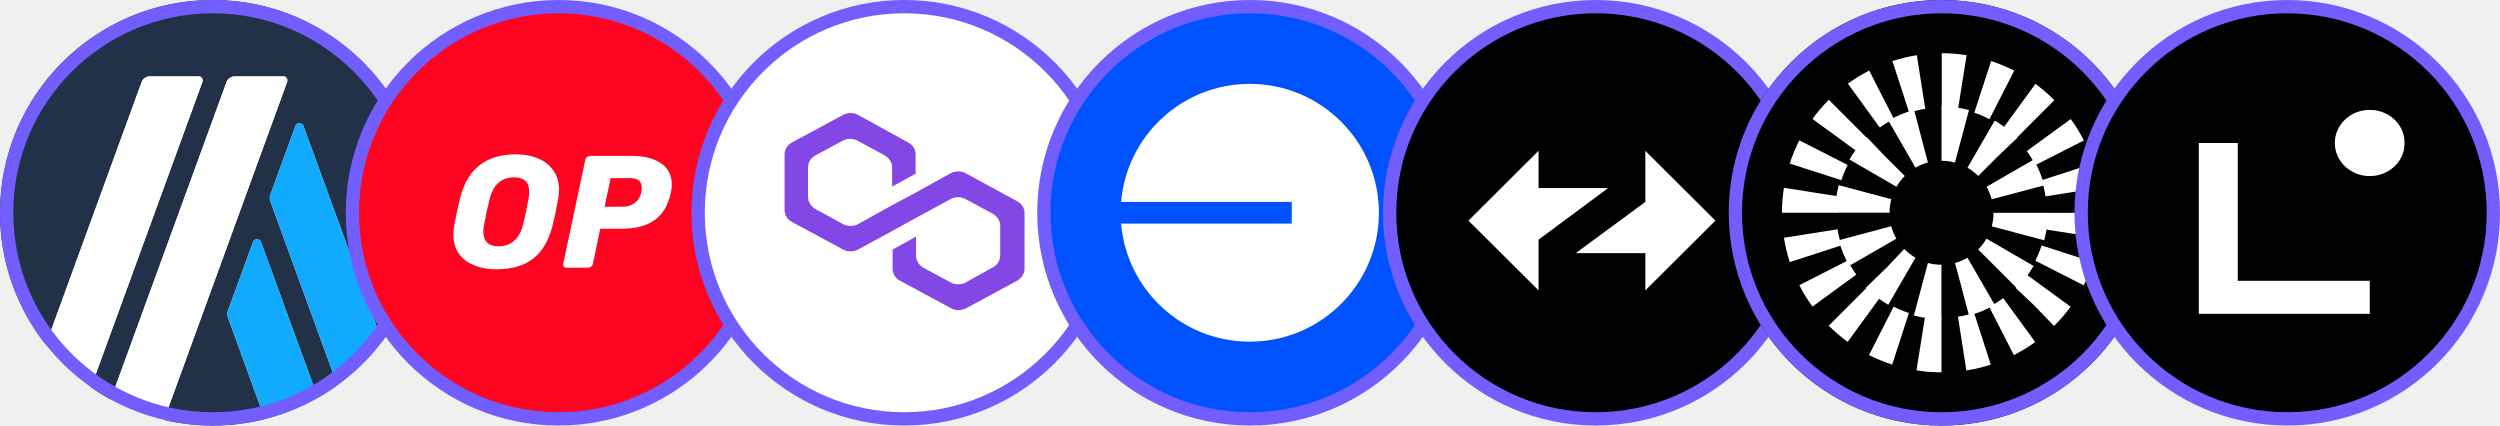
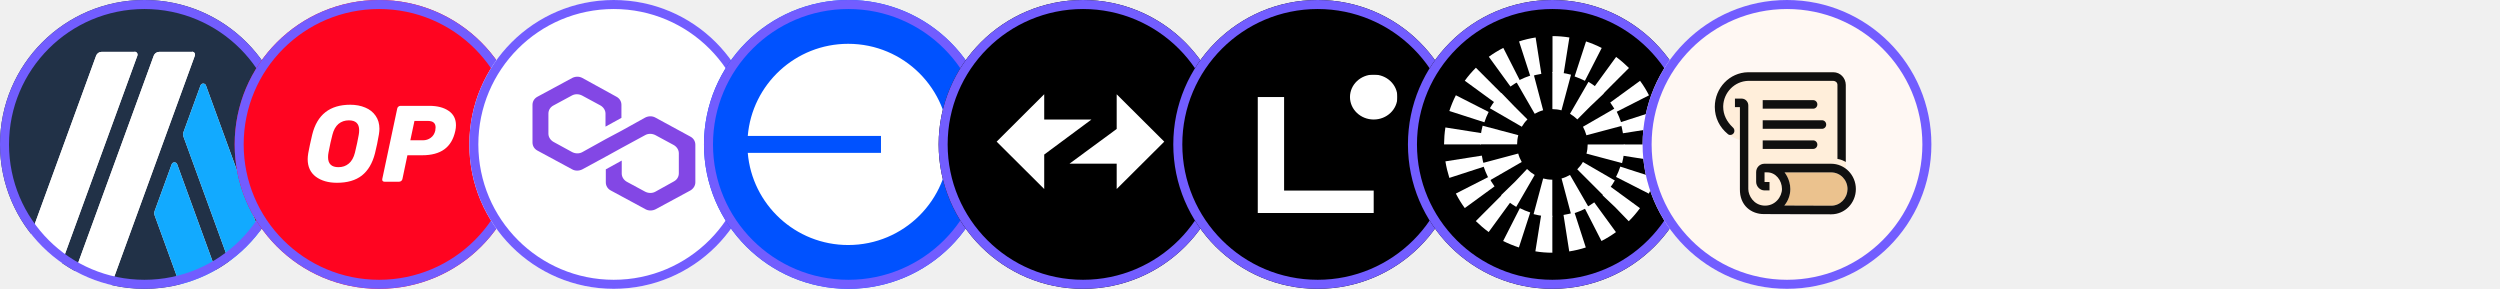
- <svg xmlns="http://www.w3.org/2000/svg" width="188" height="32" fill="none">
-   <g clip-path="url(#a)">
-     <path fill="#213147" d="M22.825 9.486V9.47a.326.326 0 0 0-.61 0l-1.894 5.195a.747.747 0 0 0 0 .454l5.051 13.85c-.471.341-.962.658-1.47.947l-4.27-11.714a.326.326 0 0 0-.61 0l-1.893 5.195a.749.749 0 0 0 0 .454l2.792 7.665a16.03 16.03 0 0 1-3.92.484c-1.265 0-2.494-.146-3.673-.424l9.26-25.407a.322.322 0 0 0-.297-.438v.015h-3.646a.661.661 0 0 0-.61.423L8.323 30.042a15.937 15.937 0 0 1-1.48-.92L15.22 6.169a.322.322 0 0 0-.297-.438l-.016.015H11.26a.661.661 0 0 0-.61.423L3.446 25.92A15.93 15.93 0 0 1 0 16C0 7.163 7.163 0 16 0s16 7.163 16 16c0 3.64-1.215 6.995-3.262 9.684L22.825 9.486Z" />
-     <path fill="#12AAFF" d="M23.902 29.916a15.897 15.897 0 0 1-3.98 1.6l-2.793-7.666a.747.747 0 0 1 0-.453l1.893-5.195c.11-.282.501-.282.61 0l4.27 11.713ZM28.738 25.684a16.094 16.094 0 0 1-3.366 3.286l-5.05-13.85a.749.749 0 0 1 0-.454l1.893-5.195c.109-.282.5-.282.61 0v.016l5.913 16.197Z" />
-     <path fill="#fff" d="M15.22 6.169 6.843 29.122a16.086 16.086 0 0 1-3.397-3.202L10.651 6.17a.661.661 0 0 1 .61-.423h3.646l.016-.016c.219 0 .375.22.297.439ZM21.589 6.169l-9.261 25.407a15.88 15.88 0 0 1-4.005-1.535L17.035 6.17a.661.661 0 0 1 .61-.423h3.646V5.73c.22 0 .376.22.298.439Z" />
-     <circle cx="16" cy="16" r="15.5" stroke="#725DFF" />
+ <svg xmlns="http://www.w3.org/2000/svg" width="277" height="32" viewBox="0 0 277 32" fill="none">
+   <g clip-path="url(#clip0_22510_29581)">
+     <path d="M22.825 9.486V9.47C22.715 9.189 22.324 9.189 22.215 9.47L20.321 14.665C20.274 14.806 20.274 14.963 20.321 15.119L25.372 28.969C24.901 29.31 24.41 29.627 23.902 29.916L19.633 18.202C19.523 17.92 19.132 17.92 19.022 18.202L17.129 23.397C17.082 23.538 17.082 23.694 17.129 23.851L19.921 31.516C18.666 31.832 17.353 32 16 32C14.736 32 13.507 31.854 12.328 31.576L21.589 6.169C21.667 5.95 21.51 5.731 21.291 5.731V5.746H17.645C17.379 5.746 17.129 5.918 17.035 6.169L8.323 30.041C7.812 29.762 7.318 29.454 6.843 29.122L15.22 6.169C15.298 5.95 15.142 5.731 14.923 5.731L14.907 5.746H11.261C10.995 5.746 10.745 5.918 10.651 6.169L3.446 25.92C1.288 23.194 0 19.747 0 16C0 7.163 7.163 0 16 0C24.837 0 32 7.163 32 16C32 19.64 30.785 22.995 28.738 25.684L22.825 9.486Z" fill="#213147" />
+     <path d="M23.902 29.916C22.668 30.618 21.332 31.16 19.921 31.516L17.129 23.85C17.082 23.694 17.082 23.537 17.129 23.397L19.022 18.201C19.132 17.92 19.523 17.92 19.633 18.201L23.902 29.916Z" fill="#12AAFF" />
+     <path d="M28.738 25.684C27.784 26.937 26.649 28.046 25.372 28.97L20.321 15.12C20.274 14.963 20.274 14.807 20.321 14.666L22.215 9.471C22.324 9.189 22.715 9.189 22.825 9.471V9.487L28.738 25.684Z" fill="#12AAFF" />
+     <path d="M15.22 6.169L6.843 29.122C5.56 28.225 4.415 27.145 3.446 25.92L10.651 6.169C10.745 5.918 10.995 5.746 11.261 5.746H14.907L14.923 5.73C15.142 5.73 15.298 5.95 15.22 6.169Z" fill="white" />
+     <path d="M21.588 6.169L12.328 31.576C10.911 31.244 9.567 30.723 8.323 30.041L17.035 6.169C17.129 5.918 17.379 5.746 17.645 5.746H21.291V5.73C21.51 5.73 21.667 5.95 21.588 6.169Z" fill="white" />
  </g>
-   <path fill="#FF0420" stroke="#725DFF" d="M57.5 16c0 8.56-6.94 15.5-15.5 15.5-8.56 0-15.5-6.94-15.5-15.5C26.5 7.44 33.44.5 42 .5 50.56.5 57.5 7.44 57.5 16Z" />
-   <path fill="#fff" d="M37.334 20.252c-.953 0-1.733-.224-2.342-.673-.6-.456-.9-1.105-.9-1.945 0-.176.02-.392.06-.649a39.95 39.95 0 0 1 .444-2.077c.544-2.202 1.95-3.303 4.215-3.303.616 0 1.169.105 1.657.313.489.2.873.504 1.153.913.28.4.42.88.42 1.44 0 .169-.02.38-.06.637-.12.712-.264 1.405-.432 2.077-.28 1.097-.764 1.918-1.453 2.462-.689.537-1.61.805-2.762.805Zm.168-1.73c.448 0 .829-.131 1.14-.396.321-.264.55-.668.685-1.213.184-.752.325-1.409.42-1.97.033-.167.049-.34.049-.515 0-.729-.38-1.093-1.141-1.093-.449 0-.833.132-1.153.396-.312.264-.536.669-.672 1.213a26.083 26.083 0 0 0-.433 1.97c-.032.16-.048.328-.048.504 0 .736.385 1.105 1.153 1.105ZM42.595 20.133a.254.254 0 0 1-.204-.084.287.287 0 0 1-.036-.216l1.657-7.806a.344.344 0 0 1 .132-.216.366.366 0 0 1 .228-.084h3.194c.89 0 1.601.184 2.138.552.544.368.816.9.816 1.597 0 .2-.024.409-.072.625-.2.92-.604 1.6-1.212 2.041-.6.44-1.425.66-2.474.66H45.14l-.553 2.63a.344.344 0 0 1-.132.217.367.367 0 0 1-.228.084h-1.633Zm4.25-4.588c.337 0 .63-.092.877-.276.257-.184.425-.448.505-.792.024-.136.036-.257.036-.36 0-.233-.068-.409-.204-.529-.136-.128-.368-.192-.697-.192h-1.44l-.457 2.15h1.38Z" />
-   <rect width="31" height="31" x="52.5" y=".5" fill="#fff" stroke="#725DFF" rx="15.5" />
-   <path fill="#8347E5" d="M72.617 13.028c-.333-.188-.766-.188-1.132 0l-2.597 1.442-1.764.94-2.597 1.442c-.333.188-.766.188-1.132 0l-2.065-1.129c-.332-.188-.566-.532-.566-.909V12.59c0-.377.2-.721.566-.91l2.031-1.096c.333-.188.766-.188 1.132 0l2.031 1.097c.333.188.566.533.566.909v1.441l1.765-.971v-1.442c0-.376-.2-.72-.566-.909l-3.762-2.068c-.333-.188-.766-.188-1.132 0l-3.829 2.068a1.008 1.008 0 0 0-.566.91v4.167c0 .376.2.72.566.909l3.829 2.068c.333.188.765.188 1.132 0l2.597-1.41 1.764-.972 2.597-1.41c.333-.188.766-.188 1.132 0l2.03 1.097c.334.188.567.533.567.909v2.225c0 .376-.2.72-.566.909l-2.031 1.128c-.333.188-.766.188-1.132 0l-2.03-1.097c-.334-.188-.567-.533-.567-.909v-1.441l-1.764.971v1.442c0 .376.2.72.566.908l3.828 2.069c.333.188.766.188 1.132 0l3.829-2.069c.333-.188.566-.532.566-.908v-4.168c0-.376-.2-.721-.566-.91l-3.862-2.099Z" />
-   <circle cx="94" cy="16" r="15.5" fill="#0052FF" stroke="#725DFF" />
-   <g clip-path="url(#b)">
-     <path fill="#fff" d="M93.983 25.693c5.363 0 9.71-4.34 9.71-9.693 0-5.354-4.347-9.693-9.71-9.693-5.088 0-9.261 3.906-9.676 8.878H97.14v1.63H84.307c.415 4.971 4.588 8.878 9.676 8.878Z" />
+   <rect x="0.5" y="0.5" width="31" height="31" rx="15.5" stroke="#725DFF" />
+   <g clip-path="url(#clip1_22510_29581)">
+     <path d="M42 32C50.837 32 58 24.837 58 16C58 7.163 50.837 0 42 0C33.163 0 26 7.163 26 16C26 24.837 33.163 32 42 32Z" fill="#FF0420" />
+     <path d="M37.334 20.252C36.381 20.252 35.6 20.028 34.992 19.579C34.392 19.123 34.091 18.474 34.091 17.634C34.091 17.458 34.111 17.242 34.151 16.985C34.255 16.409 34.404 15.716 34.596 14.908C35.14 12.706 36.545 11.605 38.811 11.605C39.427 11.605 39.98 11.71 40.468 11.918C40.956 12.118 41.341 12.422 41.621 12.831C41.901 13.231 42.041 13.711 42.041 14.271C42.041 14.44 42.021 14.652 41.981 14.908C41.861 15.62 41.717 16.313 41.549 16.985C41.269 18.082 40.784 18.903 40.096 19.447C39.407 19.984 38.486 20.252 37.334 20.252ZM37.502 18.523C37.95 18.523 38.33 18.39 38.643 18.126C38.963 17.862 39.191 17.458 39.327 16.913C39.511 16.161 39.651 15.504 39.747 14.944C39.779 14.776 39.795 14.604 39.795 14.428C39.795 13.699 39.415 13.335 38.655 13.335C38.206 13.335 37.822 13.467 37.502 13.731C37.19 13.995 36.965 14.4 36.829 14.944C36.685 15.48 36.541 16.137 36.397 16.913C36.365 17.073 36.349 17.242 36.349 17.418C36.349 18.154 36.733 18.523 37.502 18.523Z" fill="white" />
+     <path d="M42.596 20.133C42.507 20.133 42.439 20.105 42.391 20.049C42.351 19.985 42.339 19.913 42.355 19.833L44.013 12.027C44.029 11.939 44.072 11.867 44.145 11.811C44.217 11.755 44.293 11.727 44.373 11.727H47.567C48.456 11.727 49.168 11.911 49.705 12.279C50.249 12.647 50.521 13.18 50.521 13.876C50.521 14.076 50.497 14.284 50.449 14.501C50.249 15.421 49.845 16.102 49.236 16.542C48.636 16.982 47.811 17.203 46.763 17.203H45.141L44.589 19.833C44.573 19.921 44.529 19.993 44.457 20.049C44.385 20.105 44.309 20.133 44.229 20.133H42.596ZM46.847 15.545C47.183 15.545 47.475 15.453 47.723 15.269C47.979 15.085 48.148 14.821 48.228 14.477C48.252 14.341 48.264 14.22 48.264 14.116C48.264 13.884 48.196 13.708 48.059 13.588C47.923 13.46 47.691 13.396 47.363 13.396H45.922L45.465 15.545H46.847Z" fill="white" />
  </g>
-   <circle cx="120" cy="16" r="15.5" fill="#000" stroke="#725DFF" />
-   <path fill="#fff" fill-rule="evenodd" d="m129 16.591-5.271-5.247v3.84l-5.231 3.85h5.231v2.805L129 16.59ZM110.428 16.591l5.272 5.248v-3.817l5.231-3.88H115.7v-2.806l-5.272 5.255Z" clip-rule="evenodd" />
-   <g clip-path="url(#c)">
-     <path fill="#000" d="M162 0h-32v32h32V0Z" />
-     <path fill="#fff" d="M146 28v-4.086a8.24 8.24 0 0 1-1.238-.099l-.642 4.033c.624.107 1.256.152 1.88.152Zm1.871-.143a11.68 11.68 0 0 0 1.835-.438l-1.256-3.89a7.97 7.97 0 0 1-1.212.286l.633 4.042Zm-5.577-.438 1.256-3.881a7.966 7.966 0 0 1-1.149-.474l-1.853 3.64c.561.277 1.149.518 1.746.715Zm9.149-.716a12.268 12.268 0 0 0 1.604-.983l-2.406-3.3a6.692 6.692 0 0 1-1.06.644l1.862 3.64Zm-12.499-.992 2.406-3.3a8.017 8.017 0 0 1-.945-.804l-2.886 2.888c.445.438.926.85 1.425 1.216Zm15.519-1.198.027-.027c.445-.438.855-.921 1.22-1.422l-3.296-2.405c-.24.33-.516.652-.802.939l-.044.044 1.39 1.315 1.505 1.556Zm-18.165-1.458 3.297-2.405a7.925 7.925 0 0 1-.651-1.055l-3.634 1.85c.285.564.614 1.1.988 1.61Zm20.392-1.6a11.97 11.97 0 0 0 .722-1.744l-3.884-1.252a7.574 7.574 0 0 1-.472 1.145l3.634 1.85Zm-22.102-1.744 3.884-1.26a7.853 7.853 0 0 1-.285-1.208l-4.036.635c.098.617.25 1.234.437 1.833Zm23.261-1.824a12.04 12.04 0 0 0 .151-1.878h-4.08c0 .411-.036.831-.098 1.243l4.027.635ZM138.089 16c0-.411.036-.832.098-1.243l-4.036-.635A13.245 13.245 0 0 0 134 16h4.089Zm15.733-1.234 4.035-.635a11.916 11.916 0 0 0-.436-1.833l-3.884 1.252c.124.402.222.805.285 1.216Zm-15.35-1.216c.125-.394.285-.778.472-1.145l-3.634-1.85a11.861 11.861 0 0 0-.722 1.743l3.884 1.252Zm14.593-1.136 3.643-1.85c-.285-.564-.614-1.1-.989-1.61l-3.305 2.405c.241.331.464.689.651 1.055Zm-13.47-1.064c.24-.33.516-.652.81-.948l.009-.009-2.886-2.888-.009.01c-.446.446-.855.92-1.221 1.43l3.297 2.405Zm12.017-.93.874-.885 2.004-2.003-.009-.009c-.445-.438-.918-.85-1.416-1.216l-2.406 3.3c.33.241.651.51.936.804l.017.01Zm-10.253-.831a7.42 7.42 0 0 1 1.06-.644l-1.853-3.64c-.562.287-1.096.618-1.604.984l2.397 3.3Zm8.249-.635 1.862-3.64a12.268 12.268 0 0 0-1.737-.724l-1.265 3.88c.383.135.766.296 1.14.484Zm-6.04-.483a7.958 7.958 0 0 1 1.212-.286l-.633-4.033a11.9 11.9 0 0 0-1.835.438l1.256 3.88Zm3.679-.286.642-4.033A11.92 11.92 0 0 0 146.018 4v4.086c.41 0 .828.036 1.229.099Z" />
-     <path fill="#fff" d="M145.996 24v-4.091a3.91 3.91 0 0 1-1.015-.134l-1.059 3.949a8.18 8.18 0 0 0 2.074.276Zm2.073-.276a7.645 7.645 0 0 0 1.933-.803l-2.047-3.538c-.291.17-.609.303-.936.392l1.05 3.949Zm-6.071-.803 2.047-3.538a4.21 4.21 0 0 1-.812-.624l-.035-.036-1.288 1.364-1.589 1.542.026.027c.495.49 1.051.918 1.651 1.265Zm9.655-1.265c.494-.5.926-1.052 1.27-1.658l-3.539-2.05a3.88 3.88 0 0 1-.626.81l2.895 2.898Zm-12.585-1.667 3.539-2.041a3.968 3.968 0 0 1-.389-.936l-3.944 1.052c.176.668.45 1.319.794 1.925Zm14.658-1.917a8.19 8.19 0 0 0 .274-2.067h-4.086c0 .338-.044.686-.132 1.016l3.944 1.051Zm-11.631-2.076c0-.34.044-.687.132-1.017l-3.953-1.051a8.19 8.19 0 0 0-.274 2.067h4.095Zm7.678-1.008 3.953-1.051a8.022 8.022 0 0 0-.794-1.935l-3.539 2.041c.159.304.292.616.38.945Zm-7.157-.944c.167-.286.37-.562.617-.803l.009-.009-1.465-1.461-1.403-1.454-.027.027a8.192 8.192 0 0 0-1.27 1.65l3.539 2.05Zm6.142-.803 1.447-1.453 1.483-1.408-.035-.036a8.223 8.223 0 0 0-1.651-1.274l-2.047 3.538c.291.17.556.375.803.615v.018Zm-4.713-.633c.291-.169.609-.303.936-.392l-1.042-3.949a7.654 7.654 0 0 0-1.932.803l2.038 3.538Zm2.965-.383 1.059-3.949A8.054 8.054 0 0 0 146.004 8v4.091c.336 0 .68.045 1.006.134Z" />
+   <rect x="26.5" y="0.5" width="31" height="31" rx="15.5" stroke="#725DFF" />
+   <g clip-path="url(#clip2_22510_29581)">
+     <rect x="52" width="32" height="32" rx="16" fill="white" />
+     <path d="M72.617 13.028C72.284 12.84 71.851 12.84 71.485 13.028L68.888 14.47L67.124 15.41L64.527 16.852C64.194 17.04 63.761 17.04 63.395 16.852L61.331 15.723C60.998 15.535 60.764 15.191 60.764 14.815V12.59C60.764 12.213 60.964 11.869 61.331 11.681L63.361 10.584C63.694 10.396 64.127 10.396 64.493 10.584L66.524 11.681C66.857 11.869 67.09 12.213 67.09 12.59V14.031L68.855 13.06V11.618C68.855 11.242 68.655 10.897 68.289 10.709L64.527 8.641C64.194 8.453 63.761 8.453 63.395 8.641L59.566 10.709C59.2 10.897 59 11.242 59 11.618V15.786C59 16.162 59.2 16.507 59.566 16.695L63.395 18.763C63.728 18.951 64.16 18.951 64.527 18.763L67.124 17.353L68.888 16.381L71.485 14.971C71.818 14.783 72.251 14.783 72.617 14.971L74.648 16.068C74.981 16.256 75.214 16.601 75.214 16.977V19.202C75.214 19.578 75.014 19.923 74.648 20.111L72.617 21.239C72.284 21.427 71.851 21.427 71.485 21.239L69.454 20.142C69.121 19.954 68.888 19.609 68.888 19.233V17.792L67.124 18.763V20.205C67.124 20.581 67.323 20.925 67.689 21.113L71.518 23.182C71.851 23.37 72.284 23.37 72.65 23.182L76.479 21.113C76.812 20.925 77.045 20.581 77.045 20.205V16.037C77.045 15.661 76.845 15.316 76.479 15.128L72.617 13.028Z" fill="#8347E5" />
  </g>
-   <rect width="31" height="31" x="130.5" y=".5" stroke="#725DFF" rx="15.5" />
-   <rect width="31" height="31" x="156.5" y=".5" fill="#000" rx="15.5" />
-   <rect width="31" height="31" x="156.5" y=".5" stroke="#725DFF" rx="15.5" />
-   <mask id="d" width="16" height="16" x="165" y="8" maskUnits="userSpaceOnUse" style="mask-type:luminance">
-     <path fill="#fff" d="M180.833 8.262h-15.5v15.344h15.5V8.262Z" />
-   </mask>
-   <g fill="#fff" mask="url(#d)">
-     <path d="M178.206 23.606h-12.873V10.752h2.946v10.363h9.927v2.491ZM178.206 13.242c1.451 0 2.627-1.115 2.627-2.49 0-1.376-1.176-2.49-2.627-2.49-1.451 0-2.627 1.114-2.627 2.49 0 1.375 1.176 2.49 2.627 2.49Z" />
+   <rect x="52.5" y="0.5" width="31" height="31" rx="15.5" stroke="#725DFF" />
+   <g clip-path="url(#clip3_22510_29581)">
+     <circle cx="94" cy="16" r="16" fill="#0052FF" />
+     <path d="M93.98 27.148C100.148 27.148 105.147 22.157 105.147 16C105.147 9.844 100.148 4.854 93.98 4.854C88.13 4.854 83.33 9.346 82.853 15.063H97.613V16.938H82.853C83.33 22.655 88.13 27.148 93.98 27.148Z" fill="white" />
  </g>
+   <rect x="78.5" y="0.5" width="31" height="31" rx="15.5" stroke="#725DFF" />
+   <g clip-path="url(#clip4_22510_29581)">
+     <circle cx="120" cy="16" r="16" fill="black" />
+     <path fill-rule="evenodd" clip-rule="evenodd" d="M129 15.695L123.729 10.447V14.288L118.497 18.137H123.729V20.942L129 15.695Z" fill="white" />
+     <path fill-rule="evenodd" clip-rule="evenodd" d="M110.428 15.695L115.699 20.942V17.125L120.931 13.245H115.699V10.44L110.428 15.695Z" fill="white" />
+   </g>
+   <rect x="104.5" y="0.5" width="31" height="31" rx="15.5" stroke="#725DFF" />
+   <g clip-path="url(#clip5_22510_29581)">
+     <circle cx="146" cy="16" r="16" fill="black" />
+     <mask id="mask0_22510_29581" style="mask-type:luminance" maskUnits="userSpaceOnUse" x="139" y="8" width="16" height="16">
+       <path d="M154.833 8.262H139.333V23.606H154.833V8.262Z" fill="white" />
+     </mask>
+     <g mask="url(#mask0_22510_29581)">
+       <path d="M152.205 23.606H139.333V10.752H142.278V21.115H152.205V23.605V23.606Z" fill="white" />
+       <path d="M152.205 13.242C153.656 13.242 154.833 12.127 154.833 10.752C154.833 9.376 153.656 8.262 152.205 8.262C150.755 8.262 149.578 9.376 149.578 10.752C149.578 12.127 150.755 13.242 152.205 13.242Z" fill="white" />
+     </g>
+   </g>
+   <rect x="130.5" y="0.5" width="31" height="31" rx="15.5" stroke="#725DFF" />
+   <g clip-path="url(#clip6_22510_29581)">
+     <path d="M188 0H156V32H188V0Z" fill="black" />
+     <path d="M172 28V23.914C171.59 23.914 171.171 23.878 170.762 23.815L170.12 27.848C170.744 27.955 171.376 28 172 28ZM173.871 27.857C174.494 27.759 175.109 27.616 175.706 27.419L174.45 23.529C174.058 23.654 173.648 23.753 173.238 23.815L173.871 27.857ZM168.294 27.419L169.55 23.538C169.158 23.413 168.775 23.252 168.401 23.064L166.548 26.703C167.109 26.981 167.697 27.222 168.294 27.419ZM177.443 26.703C178.004 26.417 178.539 26.086 179.047 25.72L176.641 22.42C176.312 22.662 175.955 22.885 175.581 23.064L177.443 26.703ZM164.944 25.711L167.35 22.411C167.02 22.17 166.699 21.902 166.405 21.607L163.519 24.495C163.964 24.933 164.445 25.344 164.944 25.711ZM180.463 24.513L180.49 24.486C180.935 24.048 181.345 23.565 181.71 23.064L178.414 20.659C178.174 20.99 177.898 21.311 177.612 21.598L177.568 21.642L178.958 22.957L180.463 24.513ZM162.298 23.055L165.595 20.65C165.354 20.319 165.131 19.961 164.944 19.595L161.31 21.446C161.595 22.009 161.924 22.546 162.298 23.055ZM182.69 21.454C182.975 20.9 183.216 20.31 183.412 19.711L179.528 18.459C179.403 18.852 179.243 19.237 179.056 19.604L182.69 21.454ZM160.588 19.711L164.472 18.45C164.347 18.057 164.249 17.654 164.187 17.243L160.151 17.878C160.249 18.495 160.401 19.112 160.588 19.711ZM183.849 17.887C183.947 17.27 184 16.635 184 16.009H179.92C179.92 16.42 179.884 16.84 179.822 17.252L183.849 17.887ZM164.089 16C164.089 15.589 164.125 15.168 164.187 14.757L160.151 14.122C160.053 14.739 160.009 15.374 160 16H164.089ZM179.822 14.766L183.857 14.131C183.759 13.514 183.617 12.897 183.421 12.298L179.537 13.55C179.661 13.952 179.759 14.355 179.822 14.766ZM164.472 13.55C164.597 13.156 164.757 12.772 164.944 12.405L161.31 10.554C161.024 11.109 160.784 11.699 160.588 12.298L164.472 13.55ZM179.065 12.414L182.708 10.563C182.423 10 182.094 9.463 181.719 8.954L178.414 11.359C178.655 11.69 178.878 12.048 179.065 12.414ZM165.595 11.35C165.835 11.019 166.111 10.697 166.405 10.402L166.414 10.393L163.528 7.505L163.519 7.514C163.073 7.961 162.664 8.435 162.298 8.945L165.595 11.35ZM177.612 10.42L178.486 9.535L180.49 7.532L180.481 7.523C180.036 7.085 179.563 6.674 179.065 6.307L176.659 9.607C176.989 9.848 177.31 10.116 177.595 10.411L177.612 10.42ZM167.359 9.589C167.688 9.347 168.045 9.133 168.419 8.945L166.566 5.306C166.004 5.592 165.47 5.923 164.962 6.289L167.359 9.589ZM175.608 8.954L177.47 5.314C176.909 5.028 176.33 4.787 175.733 4.59L174.468 8.471C174.851 8.605 175.234 8.766 175.608 8.954ZM169.568 8.471C169.96 8.346 170.37 8.247 170.78 8.185L170.147 4.152C169.532 4.25 168.909 4.393 168.312 4.59L169.568 8.471ZM173.247 8.185L173.889 4.152C173.274 4.054 172.641 4 172.018 4V8.086C172.428 8.086 172.846 8.122 173.247 8.185Z" fill="white" />
+     <path d="M171.996 24V19.909C171.651 19.909 171.316 19.864 170.981 19.775L169.922 23.724C170.601 23.902 171.298 24 171.996 24ZM174.069 23.724C174.749 23.545 175.393 23.278 176.002 22.921L173.955 19.383C173.664 19.552 173.346 19.686 173.019 19.775L174.069 23.724ZM167.998 22.921L170.045 19.383C169.754 19.213 169.48 18.999 169.233 18.759L169.198 18.723L167.91 20.087L166.321 21.629L166.347 21.656C166.842 22.146 167.398 22.574 167.998 22.921ZM177.653 21.656C178.147 21.157 178.579 20.604 178.923 19.998L175.384 17.948C175.217 18.242 175.005 18.509 174.758 18.759L177.653 21.656ZM165.068 19.989L168.607 17.948C168.439 17.654 168.307 17.341 168.218 17.012L164.274 18.064C164.45 18.732 164.724 19.383 165.068 19.989ZM179.726 18.072C179.903 17.395 180 16.7 180 16.005H175.914C175.914 16.343 175.87 16.691 175.782 17.021L179.726 18.072ZM168.095 15.995C168.095 15.657 168.139 15.309 168.227 14.979L164.274 13.928C164.097 14.605 164 15.3 164 15.995H168.095ZM175.773 14.988L179.726 13.937C179.55 13.259 179.276 12.608 178.932 12.002L175.393 14.043C175.552 14.347 175.685 14.659 175.773 14.988ZM168.616 14.043C168.783 13.758 168.986 13.482 169.233 13.241L169.242 13.232L167.777 11.771L166.374 10.318L166.347 10.344C165.853 10.835 165.43 11.396 165.077 11.993L168.616 14.043ZM174.758 13.241L176.205 11.788L177.688 10.38L177.653 10.344C177.158 9.845 176.602 9.426 176.002 9.07L173.955 12.608C174.246 12.778 174.511 12.983 174.758 13.223V13.241ZM170.045 12.608C170.336 12.439 170.654 12.305 170.981 12.216L169.939 8.267C169.26 8.446 168.616 8.713 168.007 9.07L170.045 12.608ZM173.01 12.225L174.069 8.276C173.399 8.098 172.702 8 172.004 8V12.091C172.34 12.091 172.684 12.136 173.01 12.225Z" fill="white" />
+   </g>
+   <rect x="156.5" y="0.5" width="31" height="31" rx="15.5" stroke="#725DFF" />
+   <g clip-path="url(#clip7_22510_29581)">
+     <rect x="182" width="32" height="32" rx="16" fill="#FFF8F3" />
+     <path d="M204.513 18.686V9.402C204.501 8.625 203.897 8 203.138 8H193.681C191.64 8.032 190 9.743 190 11.84C190 12.547 190.185 13.154 190.469 13.684C190.709 14.126 191.085 14.543 191.455 14.853C191.56 14.941 191.511 14.903 191.831 15.105C192.275 15.383 192.781 15.522 192.781 15.522L192.774 21.074C192.787 21.339 192.811 21.592 192.879 21.826C193.089 22.609 193.619 23.209 194.34 23.499C194.643 23.619 194.982 23.701 195.345 23.708L202.898 23.733C204.402 23.733 205.623 22.482 205.623 20.935C205.629 20.019 205.185 19.198 204.513 18.686Z" fill="#FFEEDA" />
+     <path d="M204.698 21.005C204.667 21.996 203.872 22.792 202.898 22.792L197.7 22.773C198.113 22.28 198.366 21.642 198.366 20.948C198.366 19.855 197.731 19.104 197.731 19.104H202.904C203.897 19.104 204.704 19.931 204.704 20.948L204.698 21.005Z" fill="#EBC28E" />
+     <path d="M191.948 14.069C191.35 13.488 190.931 12.736 190.931 11.846V11.751C190.98 10.229 192.201 9.004 193.687 8.96H203.145C203.391 8.972 203.589 9.149 203.589 9.408V17.606C203.804 17.644 203.909 17.675 204.119 17.751C204.285 17.814 204.513 17.947 204.513 17.947V9.408C204.501 8.631 203.897 8.006 203.138 8.006H193.681C191.64 8.037 190 9.749 190 11.846C190 13.065 190.543 14.107 191.43 14.84C191.492 14.89 191.548 14.953 191.708 14.953C191.985 14.953 192.183 14.726 192.17 14.48C192.164 14.271 192.078 14.195 191.948 14.069Z" fill="#101010" />
+     <path d="M202.898 18.143H195.481C194.982 18.149 194.581 18.56 194.581 19.071V20.164C194.593 20.669 195.013 21.099 195.512 21.099H196.061V20.164H195.512V19.097C195.512 19.097 195.648 19.097 195.814 19.097C196.751 19.097 197.442 19.987 197.442 20.941C197.442 21.787 196.69 22.867 195.432 22.779C194.316 22.703 193.712 21.686 193.712 20.941V11.682C193.712 11.265 193.379 10.924 192.972 10.924H192.232V11.871H192.781V20.947C192.75 22.791 194.063 23.72 195.432 23.72L202.904 23.745C204.409 23.745 205.629 22.495 205.629 20.947C205.629 19.4 204.402 18.143 202.898 18.143ZM204.698 21.004C204.668 21.996 203.872 22.791 202.898 22.791L197.701 22.773C198.114 22.28 198.367 21.642 198.367 20.947C198.367 19.855 197.731 19.103 197.731 19.103H202.904C203.897 19.103 204.705 19.93 204.705 20.947L204.698 21.004Z" fill="#101010" />
+     <path d="M200.9 12.043H195.308V11.096H200.9C201.153 11.096 201.363 11.304 201.363 11.569C201.363 11.828 201.159 12.043 200.9 12.043Z" fill="#101010" />
+     <path d="M200.9 16.5H195.308V15.553H200.9C201.153 15.553 201.363 15.761 201.363 16.026C201.363 16.285 201.159 16.5 200.9 16.5Z" fill="#101010" />
+     <path d="M201.887 14.272H195.308V13.324H201.881C202.133 13.324 202.343 13.533 202.343 13.798C202.349 14.057 202.14 14.272 201.887 14.272Z" fill="#101010" />
+   </g>
+   <rect x="182.5" y="0.5" width="31" height="31" rx="15.5" stroke="#725DFF" />
  <defs>
-     <clipPath id="a">
-       <path fill="#fff" d="M0 0h32v32H0z" />
+     <clipPath id="clip0_22510_29581">
+       <rect width="32" height="32" rx="16" fill="white" />
    </clipPath>
-     <clipPath id="b">
-       <path fill="#fff" d="M84 6h20v20H84z" />
+     <clipPath id="clip1_22510_29581">
+       <rect x="26" width="32" height="32" rx="16" fill="white" />
    </clipPath>
-     <clipPath id="c">
-       <rect width="32" height="32" x="130" fill="#fff" rx="16" />
+     <clipPath id="clip2_22510_29581">
+       <rect x="52" width="32" height="32" rx="16" fill="white" />
+     </clipPath>
+     <clipPath id="clip3_22510_29581">
+       <rect x="78" width="32" height="32" rx="16" fill="white" />
+     </clipPath>
+     <clipPath id="clip4_22510_29581">
+       <rect x="104" width="32" height="32" rx="16" fill="white" />
+     </clipPath>
+     <clipPath id="clip5_22510_29581">
+       <rect x="130" width="32" height="32" rx="16" fill="white" />
+     </clipPath>
+     <clipPath id="clip6_22510_29581">
+       <rect x="156" width="32" height="32" rx="16" fill="white" />
+     </clipPath>
+     <clipPath id="clip7_22510_29581">
+       <rect x="182" width="32" height="32" rx="16" fill="white" />
    </clipPath>
  </defs>
</svg>
